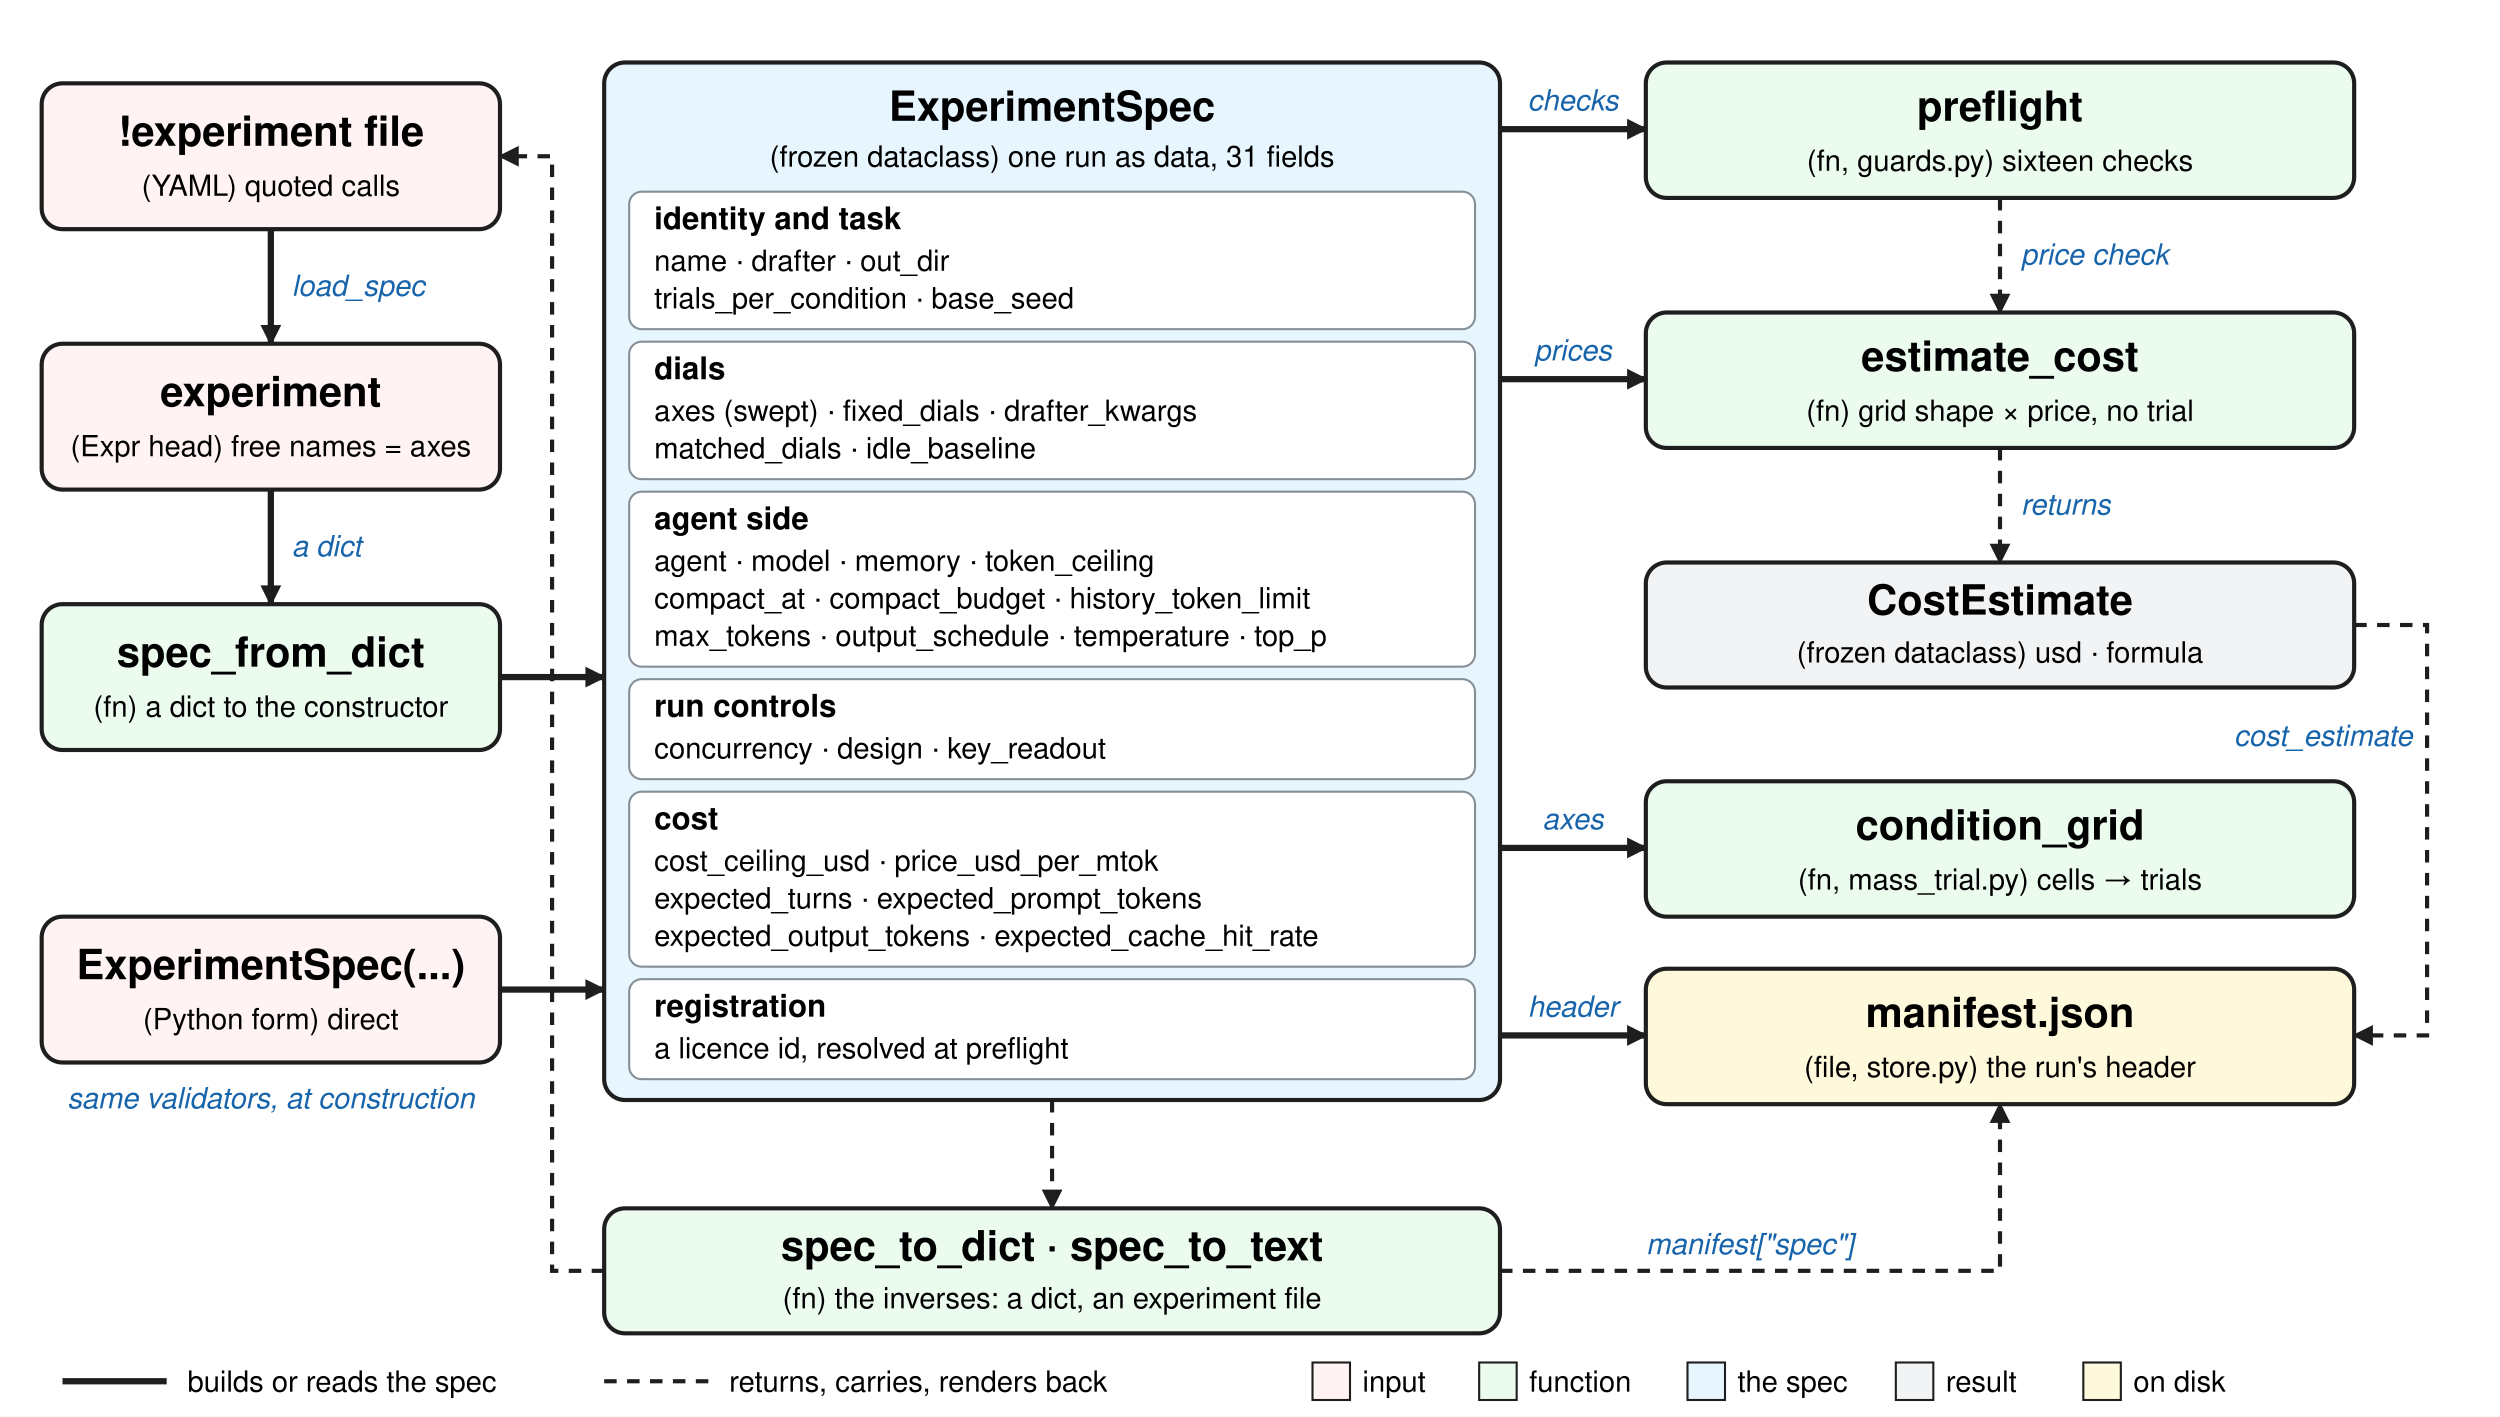
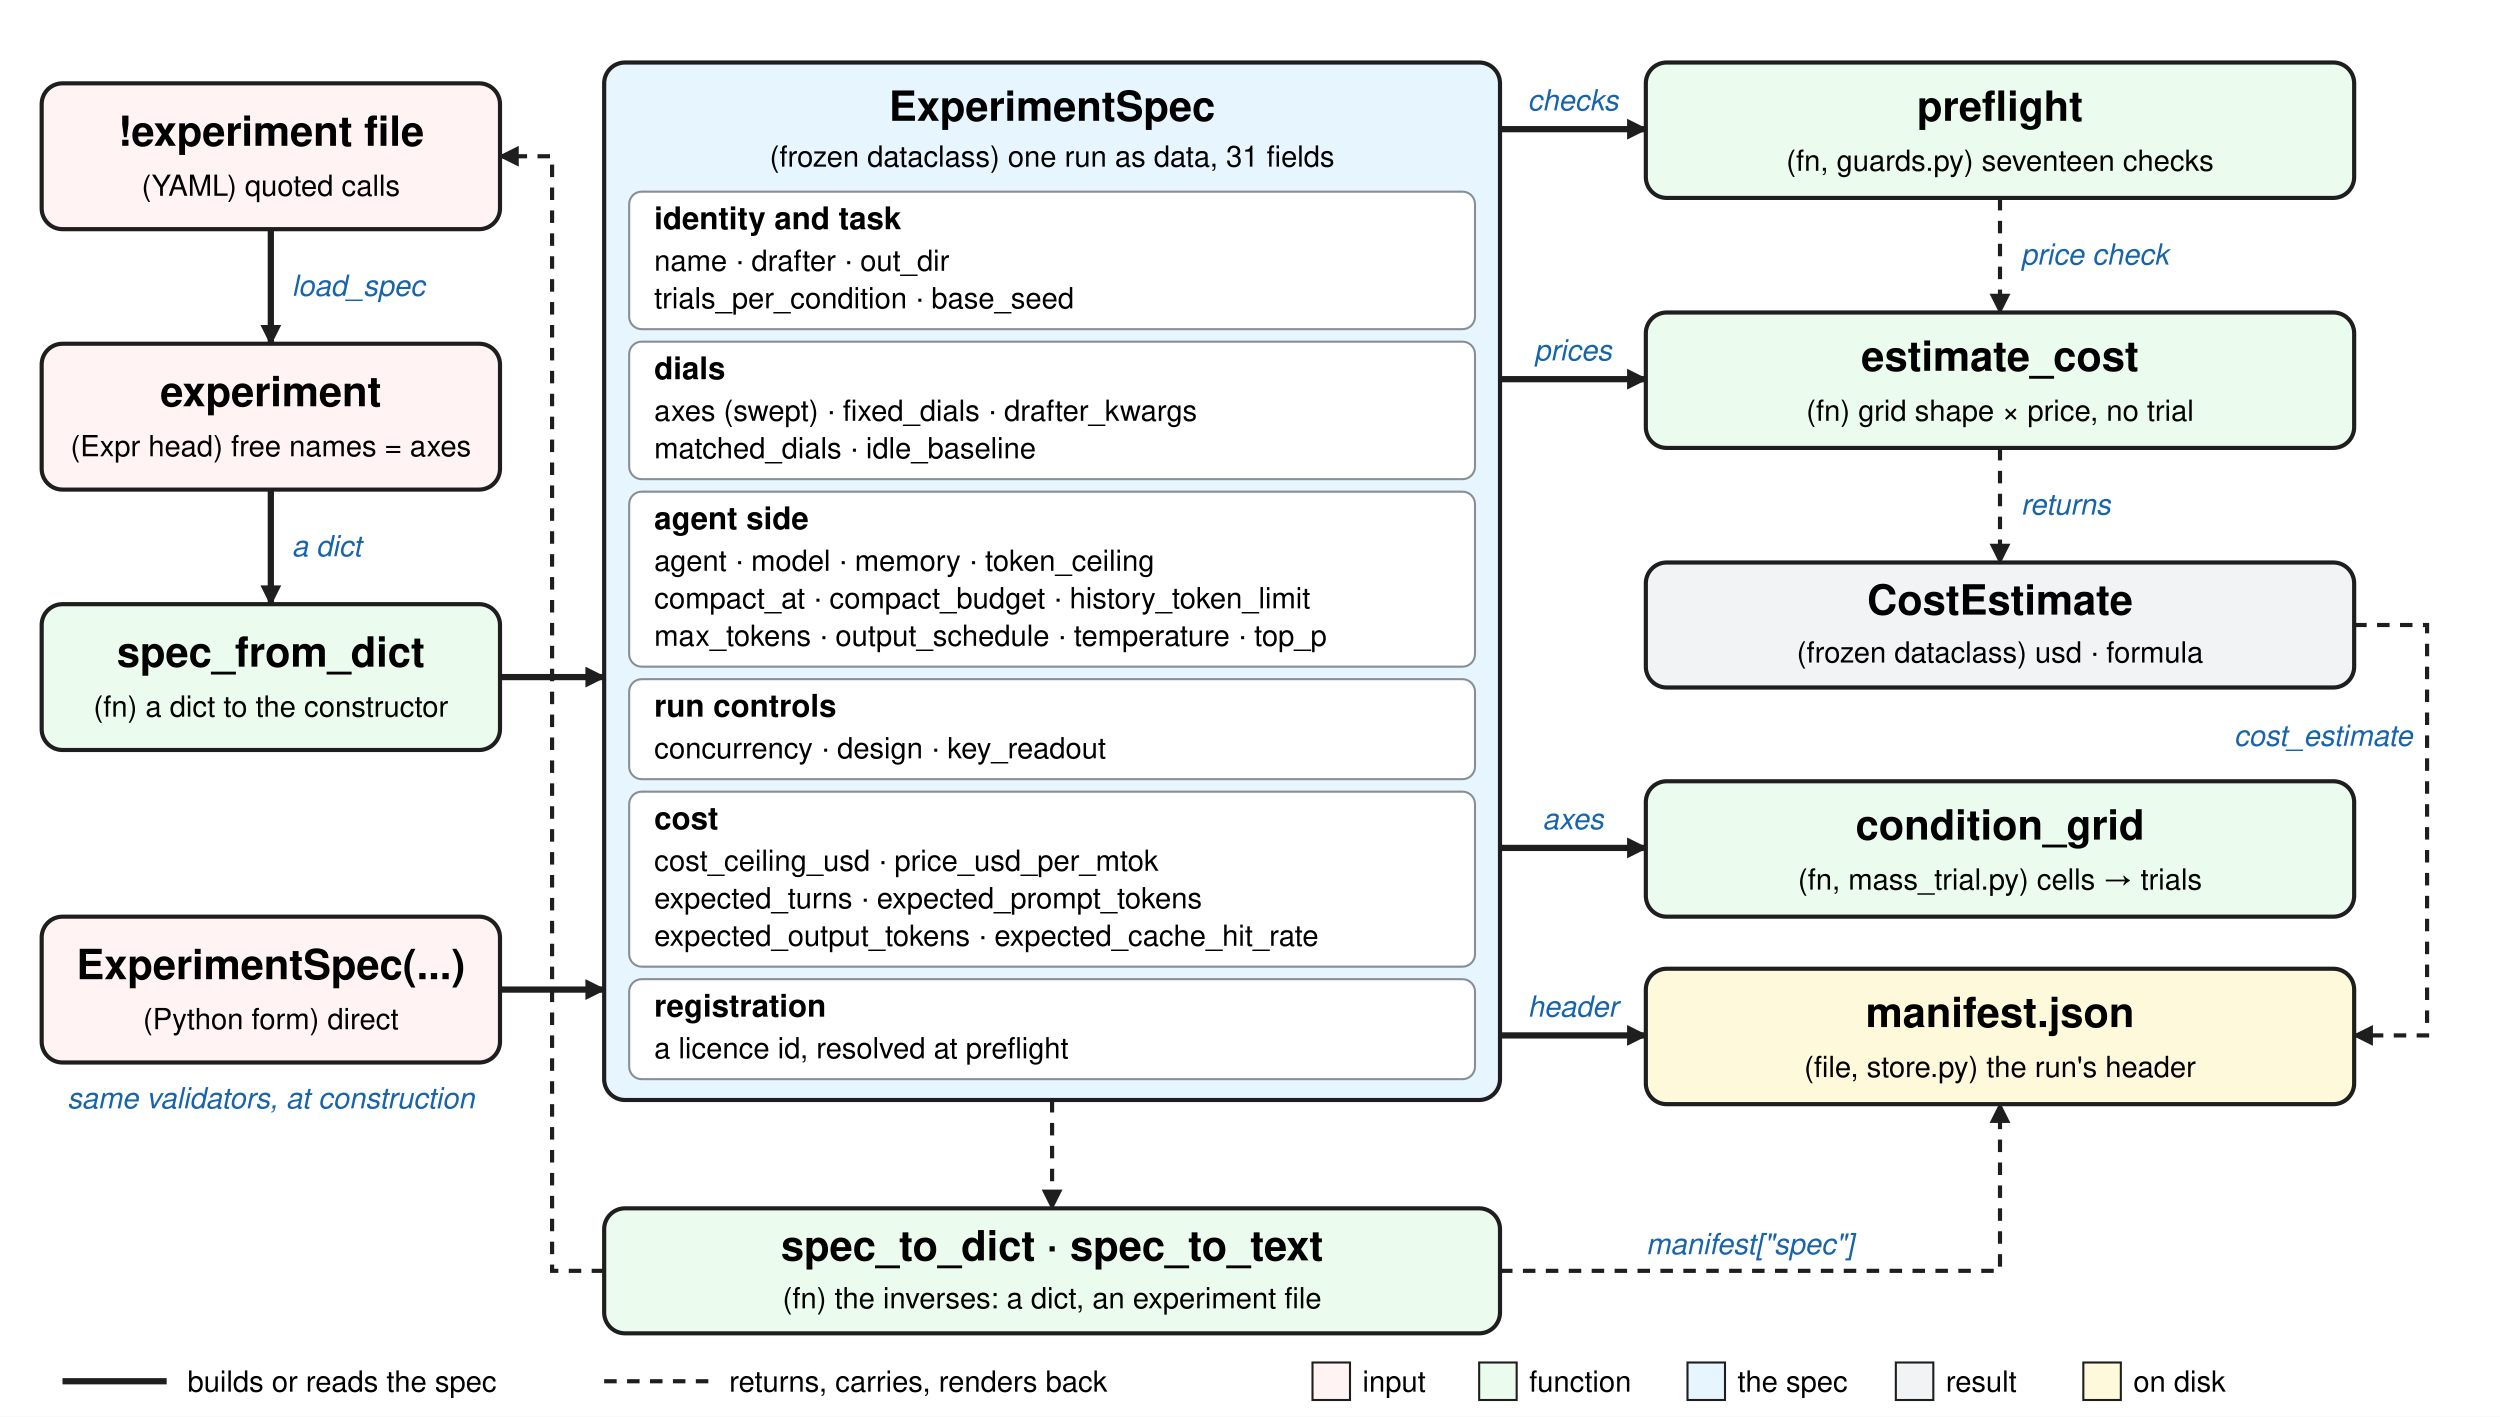
<svg xmlns="http://www.w3.org/2000/svg" width="2400" height="1360" viewBox="0 0 1200 680" font-family="Helvetica, Arial, sans-serif">
  <defs>
    <marker id="arrowhead" viewBox="0 0 10 10" refX="9" refY="5" markerUnits="userSpaceOnUse" markerWidth="10" markerHeight="10" orient="auto-start-reverse">
      <polygon id="arrowhead-shape" points="0,0 10,5 0,10" fill="#1e1e1e" />
    </marker>
  </defs>
  <rect id="bg" x="0" y="0" width="1200" height="680" fill="#ffffff" />
  <g id="n-file">
    <rect id="n-file-box" x="20" y="40" width="220" height="70" rx="10" fill="#fff3f3" stroke="#1e1e1e" stroke-width="2" />
    <text id="n-file-name" x="130" y="70" font-size="20" font-weight="600" text-anchor="middle">!experiment file</text>
    <text id="n-file-kind" x="130" y="94" font-size="14" text-anchor="middle">(YAML) quoted calls</text>
  </g>
  <g id="n-head">
    <rect id="n-head-box" x="20" y="165" width="220" height="70" rx="10" fill="#fff3f3" stroke="#1e1e1e" stroke-width="2" />
    <text id="n-head-name" x="130" y="195" font-size="20" font-weight="600" text-anchor="middle">experiment</text>
    <text id="n-head-kind" x="130" y="219" font-size="14" text-anchor="middle">(Expr head) free names = axes</text>
  </g>
  <g id="n-fromdict">
    <rect id="n-fromdict-box" x="20" y="290" width="220" height="70" rx="10" fill="#ebfbee" stroke="#1e1e1e" stroke-width="2" />
    <text id="n-fromdict-name" x="130" y="320" font-size="20" font-weight="600" text-anchor="middle">spec_from_dict</text>
    <text id="n-fromdict-kind" x="130" y="344" font-size="14" text-anchor="middle">(fn) a dict to the constructor</text>
  </g>
  <g id="n-python">
    <rect id="n-python-box" x="20" y="440" width="220" height="70" rx="10" fill="#fff3f3" stroke="#1e1e1e" stroke-width="2" />
    <text id="n-python-name" x="130" y="470" font-size="20" font-weight="600" text-anchor="middle">ExperimentSpec(...)</text>
    <text id="n-python-kind" x="130" y="494" font-size="14" text-anchor="middle">(Python form) direct</text>
  </g>
  <g id="n-spec">
    <rect id="n-spec-box" x="290" y="30" width="430" height="498" rx="10" fill="#e7f5ff" stroke="#1e1e1e" stroke-width="2" />
    <text id="n-spec-name" x="505" y="58" font-size="20" font-weight="600" text-anchor="middle">ExperimentSpec</text>
    <text id="n-spec-kind" x="505" y="80" font-size="14" text-anchor="middle">(frozen dataclass) one run as data, 31 fields</text>
    <rect id="g1-box" x="302" y="92" width="406" height="66" rx="6" fill="#ffffff" stroke="#868e96" stroke-width="1" />
    <text id="g1-label" x="314" y="110" font-size="15" font-weight="600">identity and task</text>
    <text id="g1-l1" x="314" y="130" font-size="14">name · drafter · out_dir</text>
    <text id="g1-l2" x="314" y="148" font-size="14">trials_per_condition · base_seed</text>
    <rect id="g2-box" x="302" y="164" width="406" height="66" rx="6" fill="#ffffff" stroke="#868e96" stroke-width="1" />
    <text id="g2-label" x="314" y="182" font-size="15" font-weight="600">dials</text>
    <text id="g2-l1" x="314" y="202" font-size="14">axes (swept) · fixed_dials · drafter_kwargs</text>
    <text id="g2-l2" x="314" y="220" font-size="14">matched_dials · idle_baseline</text>
    <rect id="g3-box" x="302" y="236" width="406" height="84" rx="6" fill="#ffffff" stroke="#868e96" stroke-width="1" />
    <text id="g3-label" x="314" y="254" font-size="15" font-weight="600">agent side</text>
    <text id="g3-l1" x="314" y="274" font-size="14">agent · model · memory · token_ceiling</text>
    <text id="g3-l2" x="314" y="292" font-size="14">compact_at · compact_budget · history_token_limit</text>
    <text id="g3-l3" x="314" y="310" font-size="14">max_tokens · output_schedule · temperature · top_p</text>
    <rect id="g4-box" x="302" y="326" width="406" height="48" rx="6" fill="#ffffff" stroke="#868e96" stroke-width="1" />
    <text id="g4-label" x="314" y="344" font-size="15" font-weight="600">run controls</text>
    <text id="g4-l1" x="314" y="364" font-size="14">concurrency · design · key_readout</text>
    <rect id="g5-box" x="302" y="380" width="406" height="84" rx="6" fill="#ffffff" stroke="#868e96" stroke-width="1" />
    <text id="g5-label" x="314" y="398" font-size="15" font-weight="600">cost</text>
    <text id="g5-l1" x="314" y="418" font-size="14">cost_ceiling_usd · price_usd_per_mtok</text>
    <text id="g5-l2" x="314" y="436" font-size="14">expected_turns · expected_prompt_tokens</text>
    <text id="g5-l3" x="314" y="454" font-size="14">expected_output_tokens · expected_cache_hit_rate</text>
    <rect id="g6-box" x="302" y="470" width="406" height="48" rx="6" fill="#ffffff" stroke="#868e96" stroke-width="1" />
    <text id="g6-label" x="314" y="488" font-size="15" font-weight="600">registration</text>
    <text id="g6-l1" x="314" y="508" font-size="14">a licence id, resolved at preflight</text>
  </g>
  <g id="n-roundtrip">
    <rect id="n-rt-box" x="290" y="580" width="430" height="60" rx="10" fill="#ebfbee" stroke="#1e1e1e" stroke-width="2" />
    <text id="n-rt-name" x="505" y="605" font-size="20" font-weight="600" text-anchor="middle">spec_to_dict · spec_to_text</text>
    <text id="n-rt-kind" x="505" y="628" font-size="14" text-anchor="middle">(fn) the inverses: a dict, an experiment file</text>
  </g>
  <g id="n-preflight">
    <rect id="n-pf-box" x="790" y="30" width="340" height="65" rx="10" fill="#ebfbee" stroke="#1e1e1e" stroke-width="2" />
    <text id="n-pf-name" x="960" y="58" font-size="20" font-weight="600" text-anchor="middle">preflight</text>
-     <text id="n-pf-kind" x="960" y="82" font-size="14" text-anchor="middle">(fn, guards.py) sixteen checks</text>
+     <text id="n-pf-kind" x="960" y="82" font-size="14" text-anchor="middle">(fn, guards.py) seventeen checks</text>
  </g>
  <g id="n-estimate">
    <rect id="n-est-box" x="790" y="150" width="340" height="65" rx="10" fill="#ebfbee" stroke="#1e1e1e" stroke-width="2" />
    <text id="n-est-name" x="960" y="178" font-size="20" font-weight="600" text-anchor="middle">estimate_cost</text>
    <text id="n-est-kind" x="960" y="202" font-size="14" text-anchor="middle">(fn) grid shape × price, no trial</text>
  </g>
  <g id="n-costest">
    <rect id="n-ce-box" x="790" y="270" width="340" height="60" rx="10" fill="#f1f3f5" stroke="#1e1e1e" stroke-width="2" />
    <text id="n-ce-name" x="960" y="295" font-size="20" font-weight="600" text-anchor="middle">CostEstimate</text>
    <text id="n-ce-kind" x="960" y="318" font-size="14" text-anchor="middle">(frozen dataclass) usd · formula</text>
  </g>
  <g id="n-grid">
    <rect id="n-grid-box" x="790" y="375" width="340" height="65" rx="10" fill="#ebfbee" stroke="#1e1e1e" stroke-width="2" />
    <text id="n-grid-name" x="960" y="403" font-size="20" font-weight="600" text-anchor="middle">condition_grid</text>
    <text id="n-grid-kind" x="960" y="427" font-size="14" text-anchor="middle">(fn, mass_trial.py) cells → trials</text>
  </g>
  <g id="n-manifest">
    <rect id="n-man-box" x="790" y="465" width="340" height="65" rx="10" fill="#fff9db" stroke="#1e1e1e" stroke-width="2" />
    <text id="n-man-name" x="960" y="493" font-size="20" font-weight="600" text-anchor="middle">manifest.json</text>
    <text id="n-man-kind" x="960" y="517" font-size="14" text-anchor="middle">(file, store.py) the run's header</text>
  </g>
  <line id="e-file-head" x1="130" y1="110" x2="130" y2="165" stroke="#1e1e1e" stroke-width="3" marker-end="url(#arrowhead)" />
  <text id="e-file-head-label" x="140" y="142" font-size="14" font-style="italic" fill="#1864ab">load_spec</text>
  <line id="e-head-fromdict" x1="130" y1="235" x2="130" y2="290" stroke="#1e1e1e" stroke-width="3" marker-end="url(#arrowhead)" />
  <text id="e-head-fromdict-label" x="140" y="267" font-size="14" font-style="italic" fill="#1864ab">a dict</text>
  <line id="e-fromdict-spec" x1="240" y1="325" x2="290" y2="325" stroke="#1e1e1e" stroke-width="3" marker-end="url(#arrowhead)" />
  <line id="e-python-spec" x1="240" y1="475" x2="290" y2="475" stroke="#1e1e1e" stroke-width="3" marker-end="url(#arrowhead)" />
  <text id="e-python-note" x="130" y="532" font-size="14" font-style="italic" fill="#1864ab" text-anchor="middle">same validators, at construction</text>
  <line id="e-spec-pf" x1="720" y1="62" x2="790" y2="62" stroke="#1e1e1e" stroke-width="3" marker-end="url(#arrowhead)" />
  <text id="e-spec-pf-label" x="755" y="53" font-size="14" font-style="italic" fill="#1864ab" text-anchor="middle">checks</text>
  <line id="e-spec-est" x1="720" y1="182" x2="790" y2="182" stroke="#1e1e1e" stroke-width="3" marker-end="url(#arrowhead)" />
  <text id="e-spec-est-label" x="755" y="173" font-size="14" font-style="italic" fill="#1864ab" text-anchor="middle">prices</text>
  <line id="e-spec-grid" x1="720" y1="407" x2="790" y2="407" stroke="#1e1e1e" stroke-width="3" marker-end="url(#arrowhead)" />
  <text id="e-spec-grid-label" x="755" y="398" font-size="14" font-style="italic" fill="#1864ab" text-anchor="middle">axes</text>
  <line id="e-spec-man" x1="720" y1="497" x2="790" y2="497" stroke="#1e1e1e" stroke-width="3" marker-end="url(#arrowhead)" />
  <text id="e-spec-man-label" x="755" y="488" font-size="14" font-style="italic" fill="#1864ab" text-anchor="middle">header</text>
  <line id="e-pf-est" x1="960" y1="95" x2="960" y2="150" stroke="#1e1e1e" stroke-width="2" stroke-dasharray="6,5" marker-end="url(#arrowhead)" />
  <text id="e-pf-est-label" x="970" y="127" font-size="14" font-style="italic" fill="#1864ab">price check</text>
  <line id="e-est-ce" x1="960" y1="215" x2="960" y2="270" stroke="#1e1e1e" stroke-width="2" stroke-dasharray="6,5" marker-end="url(#arrowhead)" />
  <text id="e-est-ce-label" x="970" y="247" font-size="14" font-style="italic" fill="#1864ab">returns</text>
  <path id="e-ce-man" d="M 1130 300 L 1165 300 L 1165 497 L 1130 497" fill="none" stroke="#1e1e1e" stroke-width="2" stroke-dasharray="6,5" marker-end="url(#arrowhead)" />
  <text id="e-ce-man-label" x="1158" y="358" font-size="14" font-style="italic" fill="#1864ab" text-anchor="end">cost_estimate</text>
  <line id="e-spec-rt" x1="505" y1="528" x2="505" y2="580" stroke="#1e1e1e" stroke-width="2" stroke-dasharray="6,5" marker-end="url(#arrowhead)" />
  <path id="e-rt-man" d="M 720 610 L 960 610 L 960 530" fill="none" stroke="#1e1e1e" stroke-width="2" stroke-dasharray="6,5" marker-end="url(#arrowhead)" />
  <text id="e-rt-man-label" x="840" y="602" font-size="14" font-style="italic" fill="#1864ab" text-anchor="middle">manifest["spec"]</text>
  <path id="e-rt-file" d="M 290 610 L 265 610 L 265 75 L 240 75" fill="none" stroke="#1e1e1e" stroke-width="2" stroke-dasharray="6,5" marker-end="url(#arrowhead)" />
  <g id="legend">
    <line id="lg-solid" x1="30" y1="663" x2="80" y2="663" stroke="#1e1e1e" stroke-width="3" />
    <text id="lg-solid-label" x="90" y="668" font-size="14">builds or reads the spec</text>
    <line id="lg-dot" x1="290" y1="663" x2="340" y2="663" stroke="#1e1e1e" stroke-width="2" stroke-dasharray="6,5" />
    <text id="lg-dot-label" x="350" y="668" font-size="14">returns, carries, renders back</text>
    <rect id="lg-in" x="630" y="654" width="18" height="18" fill="#fff3f3" stroke="#1e1e1e" stroke-width="1" />
    <text id="lg-in-label" x="654" y="668" font-size="14">input</text>
    <rect id="lg-fn" x="710" y="654" width="18" height="18" fill="#ebfbee" stroke="#1e1e1e" stroke-width="1" />
    <text id="lg-fn-label" x="734" y="668" font-size="14">function</text>
    <rect id="lg-data" x="810" y="654" width="18" height="18" fill="#e7f5ff" stroke="#1e1e1e" stroke-width="1" />
    <text id="lg-data-label" x="834" y="668" font-size="14">the spec</text>
    <rect id="lg-rec" x="910" y="654" width="18" height="18" fill="#f1f3f5" stroke="#1e1e1e" stroke-width="1" />
    <text id="lg-rec-label" x="934" y="668" font-size="14">result</text>
    <rect id="lg-store" x="1000" y="654" width="18" height="18" fill="#fff9db" stroke="#1e1e1e" stroke-width="1" />
    <text id="lg-store-label" x="1024" y="668" font-size="14">on disk</text>
  </g>
</svg>
